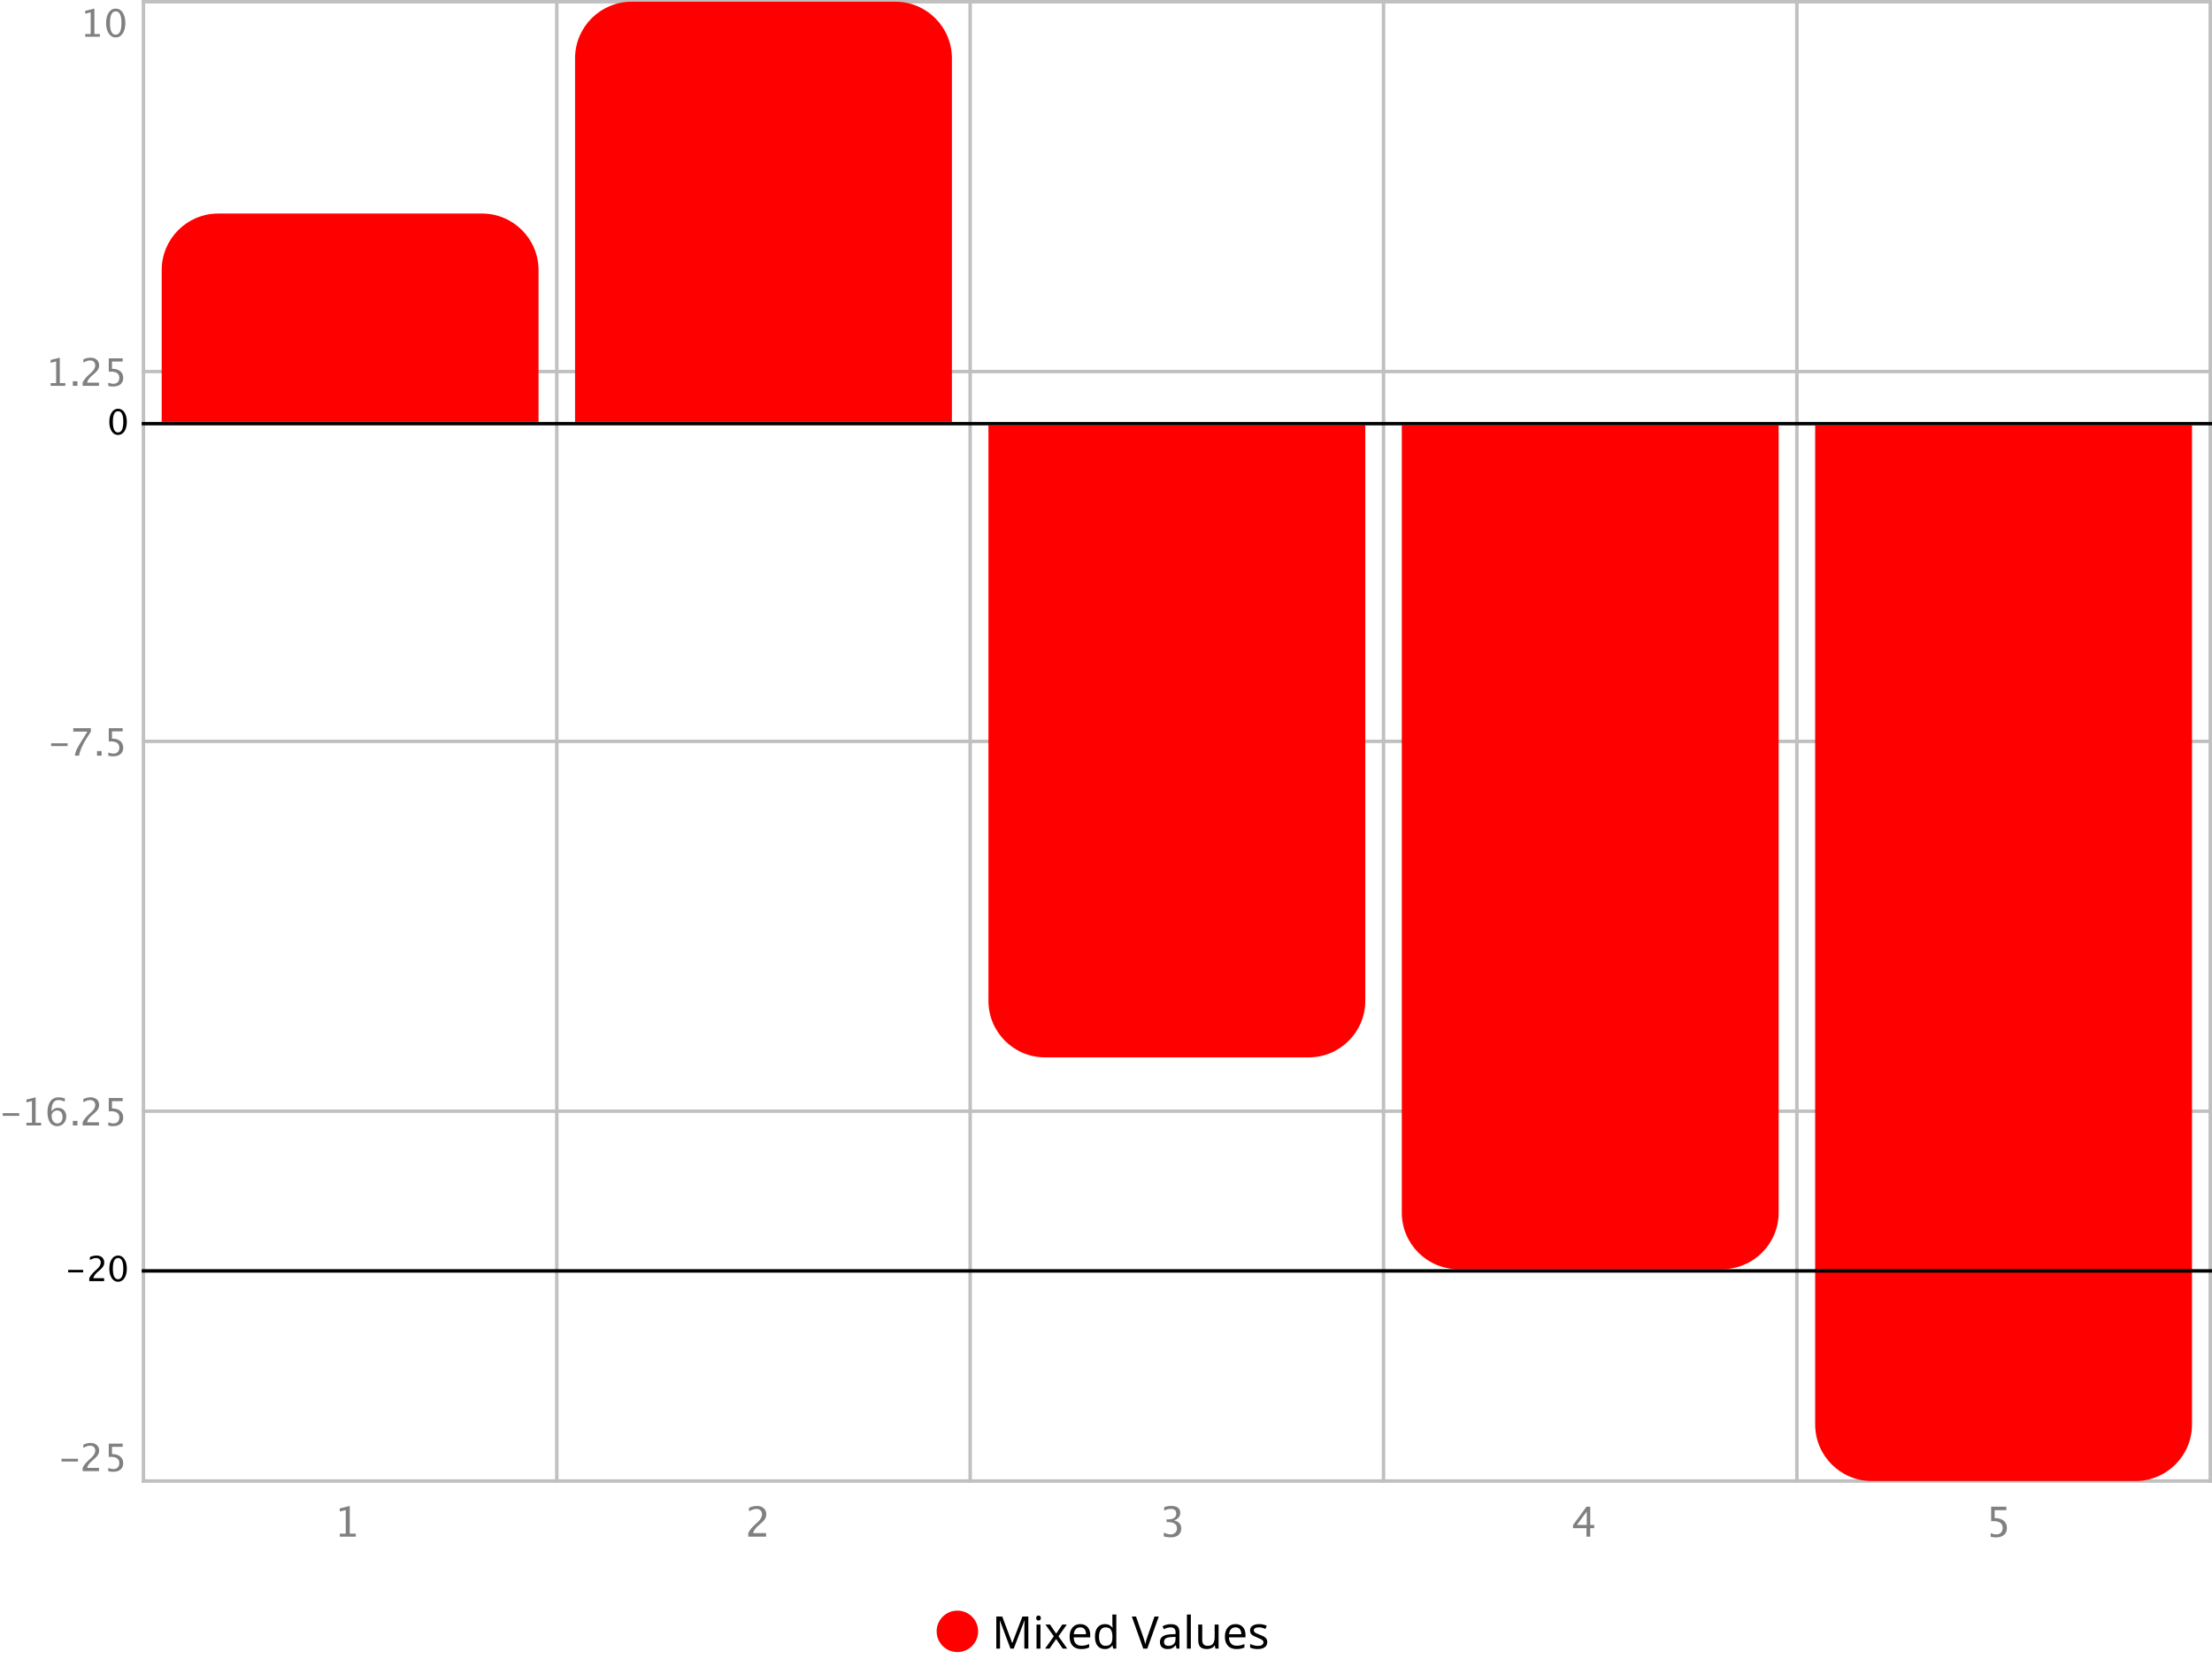
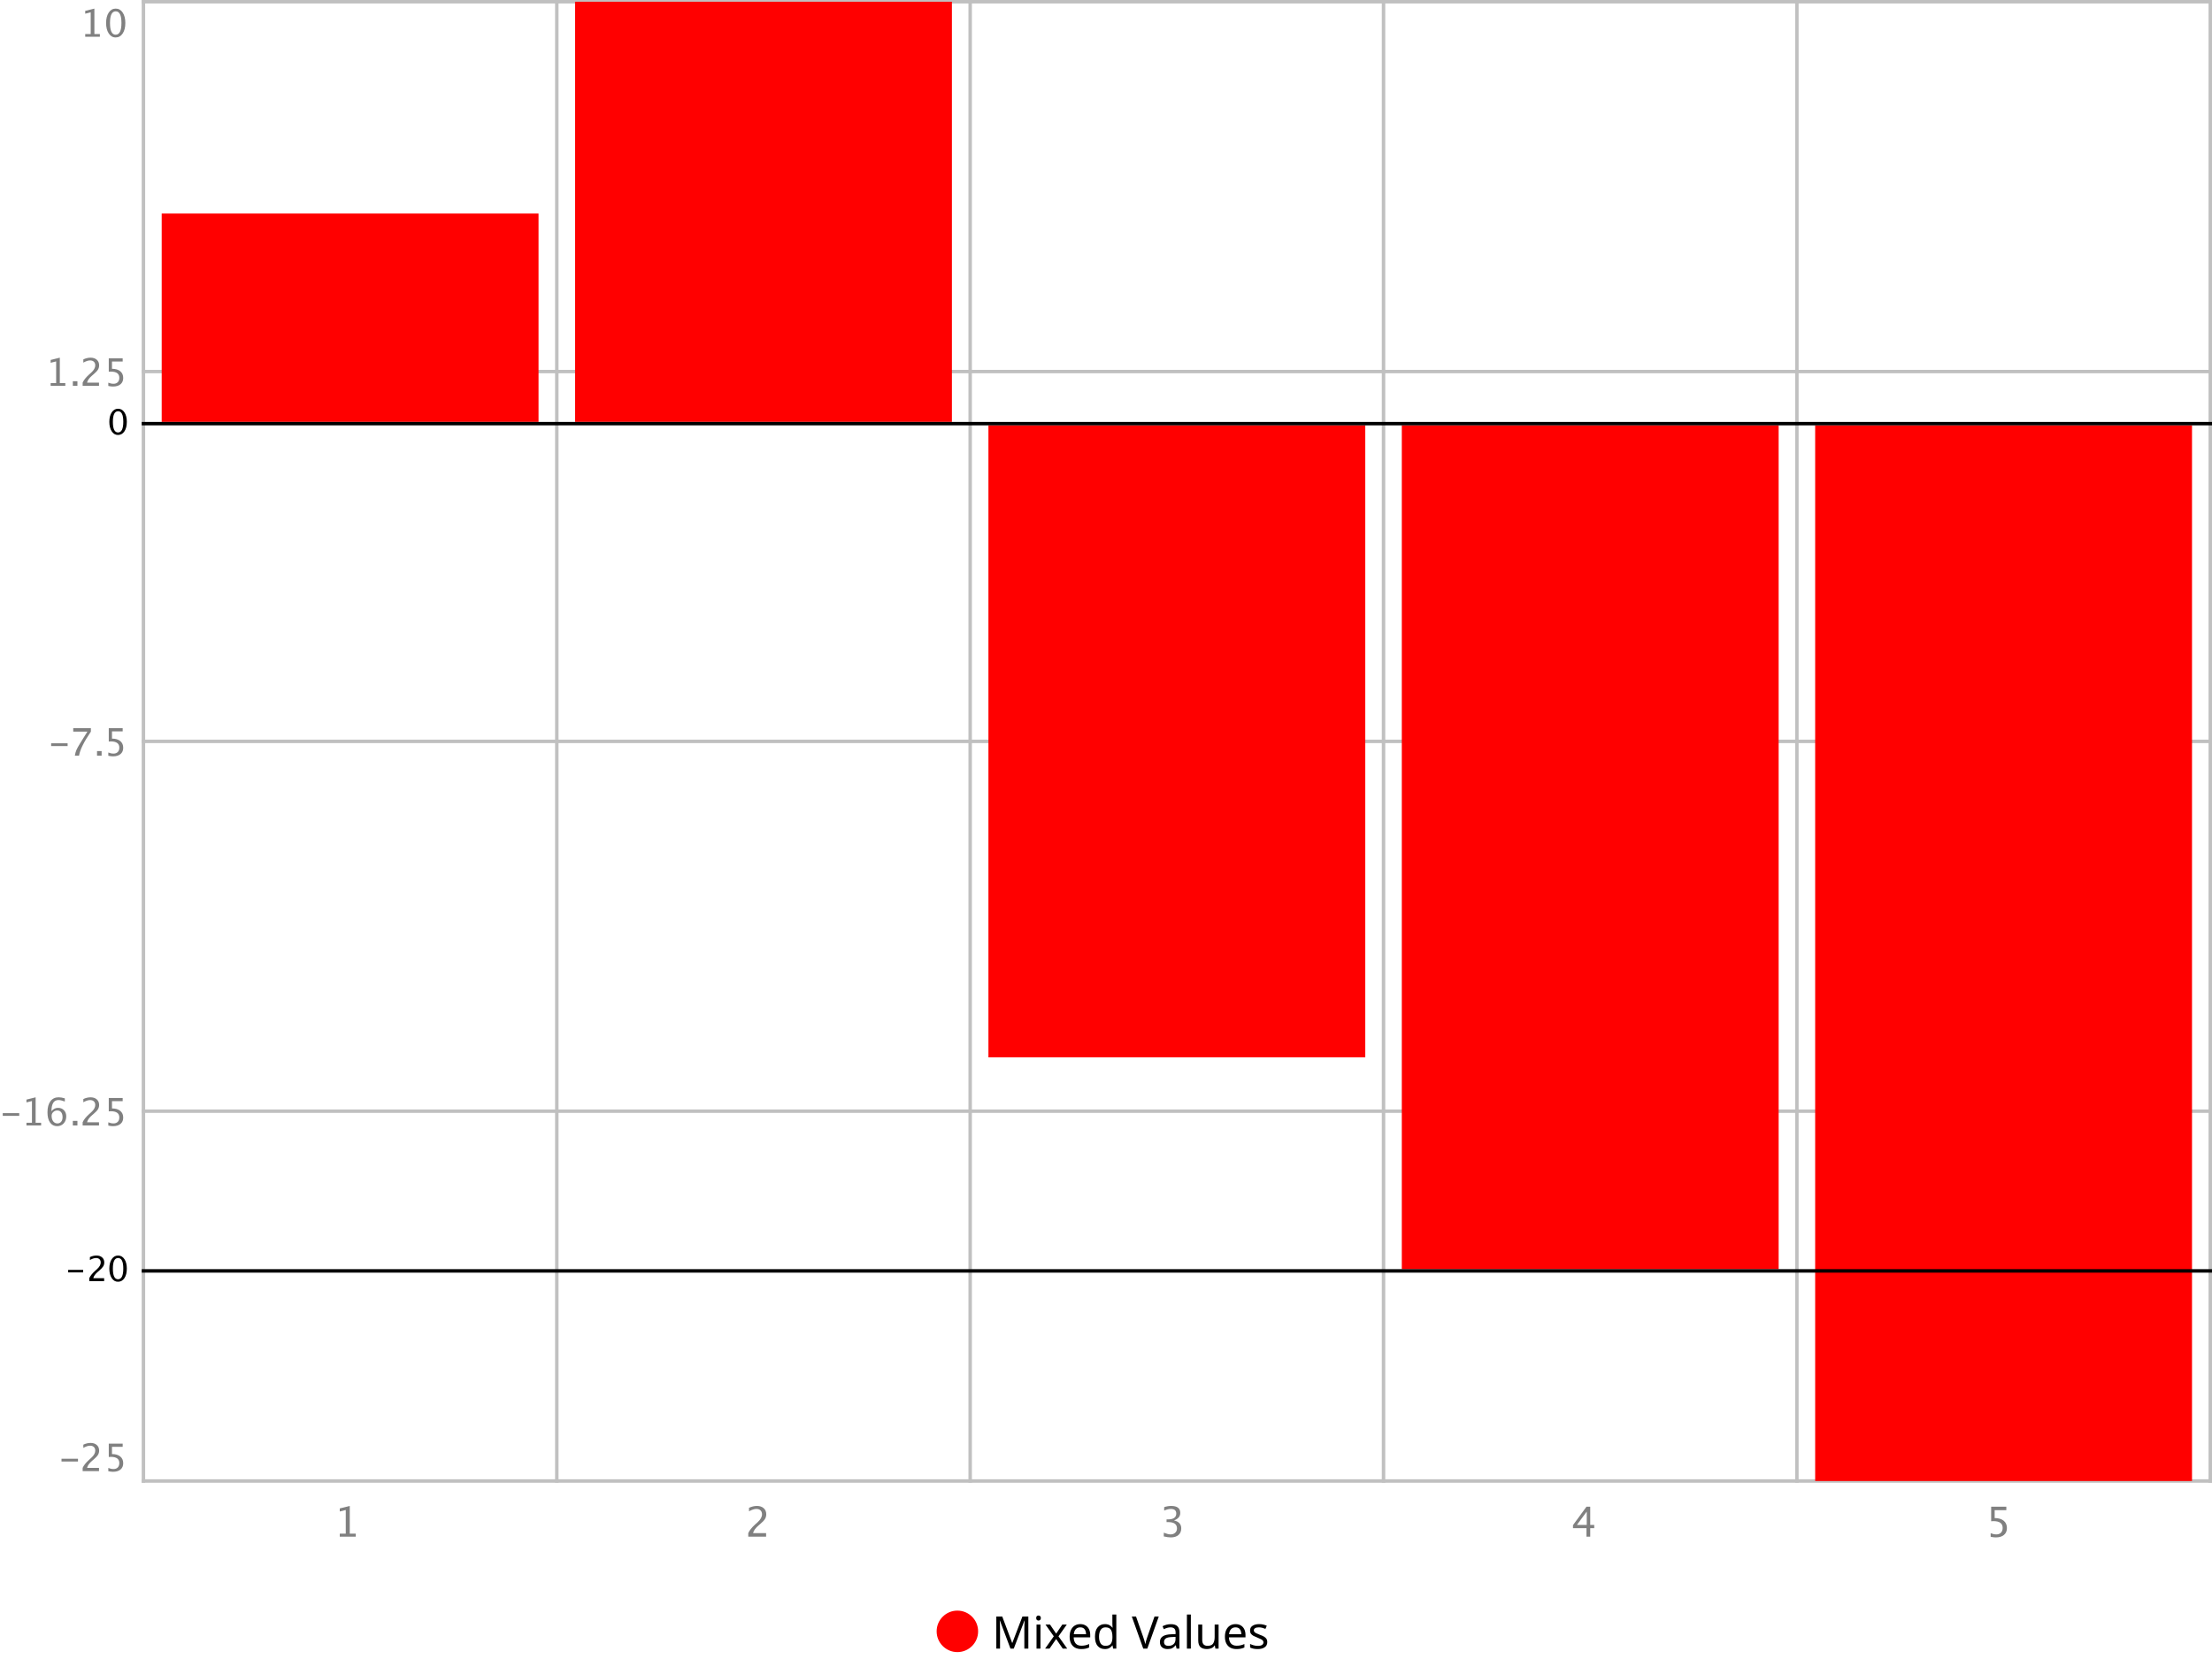
<svg xmlns="http://www.w3.org/2000/svg" color-interpolation="auto" color-rendering="auto" contentScriptType="text/ecmascript" contentStyleType="text/css" fill="black" fill-opacity="1" font-family="'Dialog'" font-size="12px" font-style="normal" font-weight="normal" height="480" image-rendering="auto" preserveAspectRatio="xMidYMid meet" shape-rendering="auto" stroke="black" stroke-dasharray="none" stroke-dashoffset="0" stroke-linecap="square" stroke-linejoin="miter" stroke-miterlimit="10" stroke-opacity="1" stroke-width="1" text-rendering="auto" version="1.0" width="640" zoomAndPan="magnify">
  <defs id="genericDefs" />
  <g>
    <defs id="defs1">
      <clipPath clipPathUnits="userSpaceOnUse" id="clipPath1">
        <path d="M0 0 L119 0 L119 15 L0 15 L0 0 Z" />
      </clipPath>
      <clipPath clipPathUnits="userSpaceOnUse" id="clipPath2">
        <path d="M0 0 L37 0 L37 13 L0 13 L0 0 Z" />
      </clipPath>
      <clipPath clipPathUnits="userSpaceOnUse" id="clipPath3">
        <path d="M0 0 L37 0 L37 12 L0 12 L0 0 Z" />
      </clipPath>
      <clipPath clipPathUnits="userSpaceOnUse" id="clipPath4">
        <path d="M0 0 L99 0 L99 16 L0 16 L0 0 Z" />
      </clipPath>
      <clipPath clipPathUnits="userSpaceOnUse" id="clipPath5">
        <path d="M0 0 L0 16 L99 16 L99 0 Z" />
      </clipPath>
    </defs>
    <g fill="silver" stroke="silver" stroke-linecap="butt" stroke-linejoin="bevel">
      <line fill="none" x1="41" x2="640" y1="0.5" y2="0.5" />
      <line fill="none" x1="41" x2="640" y1="107.5" y2="107.5" />
      <line fill="none" x1="41" x2="640" y1="214.5" y2="214.5" />
      <line fill="none" x1="41" x2="640" y1="321.5" y2="321.5" />
      <line fill="none" x1="41" x2="640" y1="428.5" y2="428.5" />
      <line fill="none" x1="41.5" x2="41.5" y1="0" y2="429" />
      <line fill="none" x1="161.1" x2="161.1" y1="0" y2="429" />
      <line fill="none" x1="280.7" x2="280.7" y1="0" y2="429" />
      <line fill="none" x1="400.3" x2="400.3" y1="0" y2="429" />
      <line fill="none" x1="519.9" x2="519.9" y1="0" y2="429" />
      <line fill="none" x1="639.5" x2="639.5" y1="0" y2="429" />
    </g>
    <g fill="gray" font-family="'Lucida Grande'" stroke="gray" stroke-linecap="butt" stroke-linejoin="bevel" transform="translate(41,433)">
      <path clip-path="url(#clipPath1)" d="M57.305 11.602 L57.305 10.734 L59.039 10.734 L59.039 3.891 L57.305 4.324 L57.305 3.434 L60.199 2.713 L60.199 10.734 L61.934 10.734 L61.934 11.602 Z" stroke="none" />
    </g>
    <g fill="gray" font-family="'Lucida Grande'" stroke="gray" stroke-linecap="butt" stroke-linejoin="bevel" transform="translate(160,433)">
      <path clip-path="url(#clipPath1)" d="M56.496 11.602 L56.496 10.588 Q57 9.41 58.535 8.021 L59.197 7.43 Q60.475 6.275 60.475 5.139 Q60.475 4.412 60.038 3.996 Q59.602 3.58 58.84 3.58 Q57.938 3.58 56.713 4.277 L56.713 3.258 Q57.867 2.713 59.004 2.713 Q60.223 2.713 60.961 3.369 Q61.699 4.025 61.699 5.109 Q61.699 5.889 61.327 6.492 Q60.955 7.096 59.941 7.957 L59.496 8.338 Q58.107 9.516 57.891 10.588 L61.658 10.588 L61.658 11.602 Z" stroke="none" />
    </g>
    <g fill="gray" font-family="'Lucida Grande'" stroke="gray" stroke-linecap="butt" stroke-linejoin="bevel" transform="translate(280,433)">
      <path clip-path="url(#clipPath1)" d="M56.719 11.537 L56.719 10.459 Q57.961 10.951 58.676 10.951 Q59.502 10.951 60.02 10.468 Q60.539 9.984 60.539 9.217 Q60.539 7.389 57.978 7.389 L57.522 7.389 L57.522 6.609 L57.926 6.604 Q60.328 6.604 60.328 4.91 Q60.328 3.58 58.746 3.58 Q57.879 3.58 56.836 4.066 L56.836 3.059 Q57.861 2.713 58.828 2.713 Q61.488 2.713 61.488 4.723 Q61.488 6.252 59.678 6.902 Q61.775 7.389 61.775 9.199 Q61.775 10.424 60.967 11.121 Q60.158 11.818 58.746 11.818 Q57.943 11.818 56.719 11.537 Z" stroke="none" />
    </g>
    <g fill="gray" font-family="'Lucida Grande'" stroke="gray" stroke-linecap="butt" stroke-linejoin="bevel" transform="translate(399,433)">
      <path clip-path="url(#clipPath1)" d="M60.018 11.602 L60.018 9.146 L56.115 9.146 L56.115 8.273 L60.018 2.93 L61.102 2.93 L61.102 8.203 L62.262 8.203 L62.262 9.146 L61.102 9.146 L61.102 11.602 ZM57.246 8.203 L60.094 8.203 L60.094 4.348 Z" stroke="none" />
    </g>
    <g fill="gray" font-family="'Lucida Grande'" stroke="gray" stroke-linecap="butt" stroke-linejoin="bevel" transform="translate(519,433)">
      <path clip-path="url(#clipPath1)" d="M56.959 11.637 L56.959 10.605 Q57.82 10.951 58.6 10.951 Q59.455 10.951 59.944 10.447 Q60.434 9.943 60.434 9.059 Q60.434 7.107 57.744 7.107 Q57.44 7.107 57.105 7.148 L57.105 2.93 L61.494 2.93 L61.494 3.938 L58.119 3.938 L58.119 6.223 Q59.789 6.223 60.727 6.99 Q61.664 7.758 61.664 9.117 Q61.664 10.383 60.812 11.101 Q59.959 11.818 58.447 11.818 Q57.791 11.818 56.959 11.637 Z" stroke="none" />
    </g>
    <g fill="gray" font-family="'Lucida Grande'" font-size="11px" stroke="gray" stroke-linecap="butt" stroke-linejoin="bevel" transform="translate(0,415)">
      <path clip-path="url(#clipPath2)" d="M17.795 7.853 L17.795 7.058 L22.564 7.058 L22.564 7.853 ZM23.913 10.635 L23.913 9.706 Q24.375 8.626 25.782 7.353 L26.389 6.811 Q27.56 5.752 27.56 4.71 Q27.56 4.044 27.16 3.663 Q26.76 3.282 26.061 3.282 Q25.234 3.282 24.112 3.921 L24.112 2.986 Q25.17 2.487 26.212 2.487 Q27.329 2.487 28.006 3.088 Q28.683 3.69 28.683 4.684 Q28.683 5.398 28.342 5.951 Q28 6.504 27.071 7.294 L26.663 7.643 Q25.39 8.723 25.191 9.706 L28.645 9.706 L28.645 10.635 ZM31.337 10.667 L31.337 9.722 Q32.127 10.039 32.841 10.039 Q33.626 10.039 34.074 9.577 Q34.523 9.115 34.523 8.304 Q34.523 6.515 32.057 6.515 Q31.778 6.515 31.472 6.553 L31.472 2.686 L35.495 2.686 L35.495 3.609 L32.401 3.609 L32.401 5.704 Q33.932 5.704 34.791 6.408 Q35.65 7.111 35.65 8.357 Q35.65 9.518 34.869 10.175 Q34.087 10.834 32.702 10.834 Q32.1 10.834 31.337 10.667 Z" stroke="none" />
    </g>
    <g fill="gray" font-family="'Lucida Grande'" font-size="11px" stroke="gray" stroke-linecap="butt" stroke-linejoin="bevel" transform="translate(0,315)">
      <path clip-path="url(#clipPath2)" d="M0.795 7.853 L0.795 7.058 L5.564 7.058 L5.564 7.853 ZM7.654 10.635 L7.654 9.84 L9.244 9.84 L9.244 3.566 L7.654 3.964 L7.654 3.147 L10.308 2.487 L10.308 9.84 L11.898 9.84 L11.898 10.635 ZM14.891 6.515 Q15.648 5.532 16.797 5.532 Q17.839 5.532 18.503 6.222 Q19.166 6.913 19.166 7.992 Q19.166 9.233 18.422 10.033 Q17.678 10.834 16.534 10.834 Q15.218 10.834 14.477 9.775 Q13.736 8.717 13.736 6.837 Q13.736 4.769 14.587 3.626 Q15.438 2.481 16.985 2.481 Q17.694 2.481 18.758 2.782 L18.758 3.706 Q17.635 3.276 16.921 3.276 Q14.891 3.276 14.891 6.515 ZM18.102 8.229 Q18.102 7.326 17.697 6.811 Q17.291 6.295 16.572 6.295 Q15.9 6.295 15.417 6.746 Q14.934 7.197 14.934 7.831 Q14.934 8.83 15.393 9.434 Q15.852 10.039 16.609 10.039 Q17.291 10.039 17.697 9.547 Q18.102 9.056 18.102 8.229 ZM21.074 10.635 L21.074 9.308 L22.401 9.308 L22.401 10.635 ZM23.913 10.635 L23.913 9.706 Q24.375 8.626 25.782 7.353 L26.389 6.811 Q27.56 5.752 27.56 4.71 Q27.56 4.044 27.16 3.663 Q26.76 3.282 26.061 3.282 Q25.234 3.282 24.112 3.921 L24.112 2.986 Q25.17 2.487 26.212 2.487 Q27.329 2.487 28.006 3.088 Q28.683 3.69 28.683 4.684 Q28.683 5.398 28.342 5.951 Q28 6.504 27.071 7.294 L26.663 7.643 Q25.39 8.723 25.191 9.706 L28.645 9.706 L28.645 10.635 ZM31.337 10.667 L31.337 9.722 Q32.127 10.039 32.841 10.039 Q33.626 10.039 34.074 9.577 Q34.523 9.115 34.523 8.304 Q34.523 6.515 32.057 6.515 Q31.778 6.515 31.472 6.553 L31.472 2.686 L35.495 2.686 L35.495 3.609 L32.401 3.609 L32.401 5.704 Q33.932 5.704 34.791 6.408 Q35.65 7.111 35.65 8.357 Q35.65 9.518 34.869 10.175 Q34.087 10.834 32.702 10.834 Q32.1 10.834 31.337 10.667 Z" stroke="none" />
    </g>
    <g fill="gray" font-family="'Lucida Grande'" font-size="11px" stroke="gray" stroke-linecap="butt" stroke-linejoin="bevel" transform="translate(0,208)">
      <path clip-path="url(#clipPath2)" d="M14.795 7.853 L14.795 7.058 L19.564 7.058 L19.564 7.853 ZM21.654 10.635 Q21.81 9.706 22.097 9.029 Q22.385 8.352 23.115 7.17 L25.285 3.679 L21.192 3.679 L21.192 2.686 L26.295 2.686 L26.295 3.679 Q23.239 8.185 22.873 10.635 ZM28.074 10.635 L28.074 9.308 L29.401 9.308 L29.401 10.635 ZM31.337 10.667 L31.337 9.722 Q32.127 10.039 32.841 10.039 Q33.626 10.039 34.074 9.577 Q34.523 9.115 34.523 8.304 Q34.523 6.515 32.057 6.515 Q31.778 6.515 31.472 6.553 L31.472 2.686 L35.495 2.686 L35.495 3.609 L32.401 3.609 L32.401 5.704 Q33.932 5.704 34.791 6.408 Q35.65 7.111 35.65 8.357 Q35.65 9.518 34.869 10.175 Q34.087 10.834 32.702 10.834 Q32.1 10.834 31.337 10.667 Z" stroke="none" />
    </g>
    <g fill="gray" font-family="'Lucida Grande'" font-size="11px" stroke="gray" stroke-linecap="butt" stroke-linejoin="bevel" transform="translate(0,101)">
      <path clip-path="url(#clipPath2)" d="M14.654 10.635 L14.654 9.84 L16.244 9.84 L16.244 3.566 L14.654 3.964 L14.654 3.147 L17.308 2.487 L17.308 9.84 L18.898 9.84 L18.898 10.635 ZM21.074 10.635 L21.074 9.308 L22.401 9.308 L22.401 10.635 ZM23.913 10.635 L23.913 9.706 Q24.375 8.626 25.782 7.353 L26.389 6.811 Q27.56 5.752 27.56 4.71 Q27.56 4.044 27.16 3.663 Q26.76 3.282 26.061 3.282 Q25.234 3.282 24.112 3.921 L24.112 2.986 Q25.17 2.487 26.212 2.487 Q27.329 2.487 28.006 3.088 Q28.683 3.69 28.683 4.684 Q28.683 5.398 28.342 5.951 Q28 6.504 27.071 7.294 L26.663 7.643 Q25.39 8.723 25.191 9.706 L28.645 9.706 L28.645 10.635 ZM31.337 10.667 L31.337 9.722 Q32.127 10.039 32.841 10.039 Q33.626 10.039 34.074 9.577 Q34.523 9.115 34.523 8.304 Q34.523 6.515 32.057 6.515 Q31.778 6.515 31.472 6.553 L31.472 2.686 L35.495 2.686 L35.495 3.609 L32.401 3.609 L32.401 5.704 Q33.932 5.704 34.791 6.408 Q35.65 7.111 35.65 8.357 Q35.65 9.518 34.869 10.175 Q34.087 10.834 32.702 10.834 Q32.1 10.834 31.337 10.667 Z" stroke="none" />
    </g>
    <g fill="gray" font-family="'Lucida Grande'" font-size="11px" stroke="gray" stroke-linecap="butt" stroke-linejoin="bevel">
      <path clip-path="url(#clipPath2)" d="M24.654 10.635 L24.654 9.84 L26.244 9.84 L26.244 3.566 L24.654 3.964 L24.654 3.147 L27.308 2.487 L27.308 9.84 L28.898 9.84 L28.898 10.635 ZM33.448 10.834 Q32.218 10.834 31.458 9.676 Q30.698 8.519 30.698 6.655 Q30.698 4.775 31.464 3.631 Q32.229 2.487 33.48 2.487 Q34.732 2.487 35.497 3.631 Q36.263 4.775 36.263 6.639 Q36.263 8.551 35.497 9.692 Q34.732 10.834 33.448 10.834 ZM33.459 10.039 Q35.14 10.039 35.14 6.623 Q35.14 3.282 33.48 3.282 Q31.826 3.282 31.826 6.655 Q31.826 10.039 33.459 10.039 Z" stroke="none" />
    </g>
    <g fill="red" stroke="red" stroke-linecap="round" stroke-linejoin="round" stroke-width="1.5">
-       <path d="M63.139 61.786 C54.106 61.786 46.784 69.108 46.784 78.141 L46.784 105.717 L46.784 122.071 L155.816 122.071 L155.816 105.717 L155.816 78.141 C155.816 69.108 148.494 61.786 139.461 61.786 Z" stroke="none" />
-       <path d="M182.739 0.5 C173.706 0.5 166.384 7.822 166.384 16.855 L166.384 105.717 L166.384 122.071 L275.416 122.071 L275.416 105.717 L275.416 16.855 C275.416 7.822 268.094 0.5 259.061 0.5 Z" stroke="none" />
-       <path d="M285.984 123.071 L285.984 139.426 L285.984 289.574 C285.984 298.606 293.306 305.929 302.339 305.929 L378.661 305.929 C387.694 305.929 395.016 298.606 395.016 289.574 L395.016 139.426 L395.016 123.071 Z" stroke="none" />
-       <path d="M405.584 123.071 L405.584 139.426 L405.584 350.86 C405.584 359.892 412.906 367.214 421.939 367.214 L498.261 367.214 C507.294 367.214 514.616 359.892 514.616 350.86 L514.616 139.426 L514.616 123.071 Z" stroke="none" />
-       <path d="M525.184 123.071 L525.184 139.426 L525.184 412.145 C525.184 421.178 532.506 428.5 541.539 428.5 L617.861 428.5 C626.894 428.5 634.216 421.178 634.216 412.145 L634.216 139.426 L634.216 123.071 Z" stroke="none" />
+       <rect height="60.286" stroke="none" width="109.032" x="46.784" y="61.786" />
+       <rect height="121.571" stroke="none" width="109.032" x="166.384" y="0.5" />
+       <rect height="182.857" stroke="none" width="109.032" x="285.984" y="123.071" />
+       <rect height="244.143" stroke="none" width="109.032" x="405.584" y="123.071" />
+       <rect height="305.429" stroke="none" width="109.032" x="525.184" y="123.071" />
    </g>
    <g stroke-linecap="butt" stroke-linejoin="bevel">
      <line fill="none" x1="41" x2="640" y1="122.571" y2="122.571" />
      <line fill="none" x1="41" x2="640" y1="367.714" y2="367.714" />
    </g>
    <g font-family="'Lucida Grande'" font-size="10px" stroke-linecap="butt" stroke-linejoin="bevel" transform="translate(0,116)">
      <path clip-path="url(#clipPath3)" d="M34.135 9.849 Q33.017 9.849 32.326 8.796 Q31.635 7.744 31.635 6.05 Q31.635 4.341 32.331 3.301 Q33.026 2.261 34.164 2.261 Q35.302 2.261 35.998 3.301 Q36.693 4.341 36.693 6.035 Q36.693 7.773 35.998 8.811 Q35.302 9.849 34.135 9.849 ZM34.145 9.126 Q35.673 9.126 35.673 6.021 Q35.673 2.983 34.164 2.983 Q32.66 2.983 32.66 6.05 Q32.66 9.126 34.145 9.126 Z" stroke="none" />
    </g>
    <g font-family="'Lucida Grande'" font-size="10px" stroke-linecap="butt" stroke-linejoin="bevel" transform="translate(0,361)">
      <path clip-path="url(#clipPath3)" d="M19.723 7.139 L19.723 6.416 L24.059 6.416 L24.059 7.139 ZM25.83 9.668 L25.83 8.823 Q26.25 7.842 27.529 6.685 L28.081 6.191 Q29.145 5.229 29.145 4.282 Q29.145 3.677 28.782 3.33 Q28.418 2.983 27.783 2.983 Q27.031 2.983 26.011 3.564 L26.011 2.715 Q26.973 2.261 27.92 2.261 Q28.936 2.261 29.551 2.808 Q30.166 3.354 30.166 4.258 Q30.166 4.907 29.856 5.41 Q29.546 5.913 28.701 6.631 L28.33 6.948 Q27.173 7.93 26.992 8.823 L30.132 8.823 L30.132 9.668 ZM34.135 9.849 Q33.017 9.849 32.326 8.796 Q31.635 7.744 31.635 6.05 Q31.635 4.341 32.331 3.301 Q33.026 2.261 34.164 2.261 Q35.302 2.261 35.998 3.301 Q36.693 4.341 36.693 6.035 Q36.693 7.773 35.998 8.811 Q35.302 9.849 34.135 9.849 ZM34.145 9.126 Q35.673 9.126 35.673 6.021 Q35.673 2.983 34.164 2.983 Q32.66 2.983 32.66 6.05 Q32.66 9.126 34.145 9.126 Z" stroke="none" />
    </g>
    <g fill="red" font-family="'Lucida Grande'" font-size="13px" stroke="red" stroke-linecap="butt" stroke-linejoin="bevel" transform="translate(271,464)">
      <circle clip-path="url(#clipPath5)" cx="6" cy="8" r="6" stroke="none" />
      <text clip-path="url(#clipPath5)" fill="black" stroke="none" text-rendering="optimizeLegibility" x="16" xml:space="preserve" y="13">Mixed Values</text>
    </g>
  </g>
</svg>
